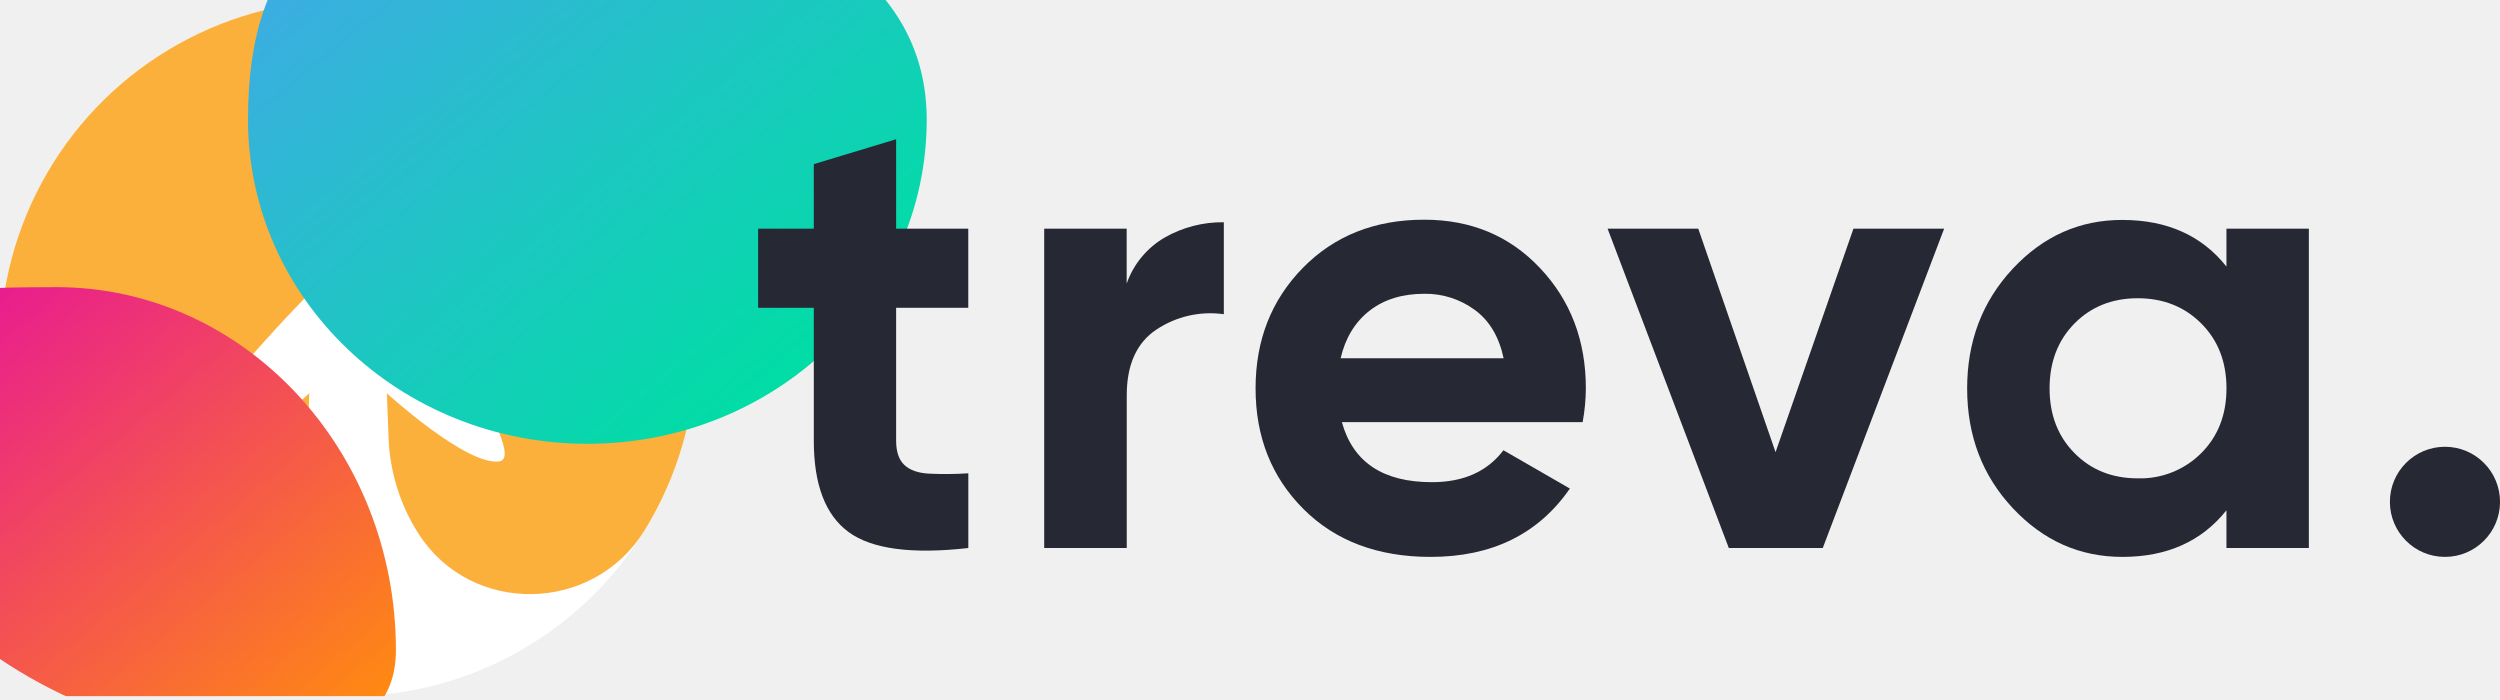
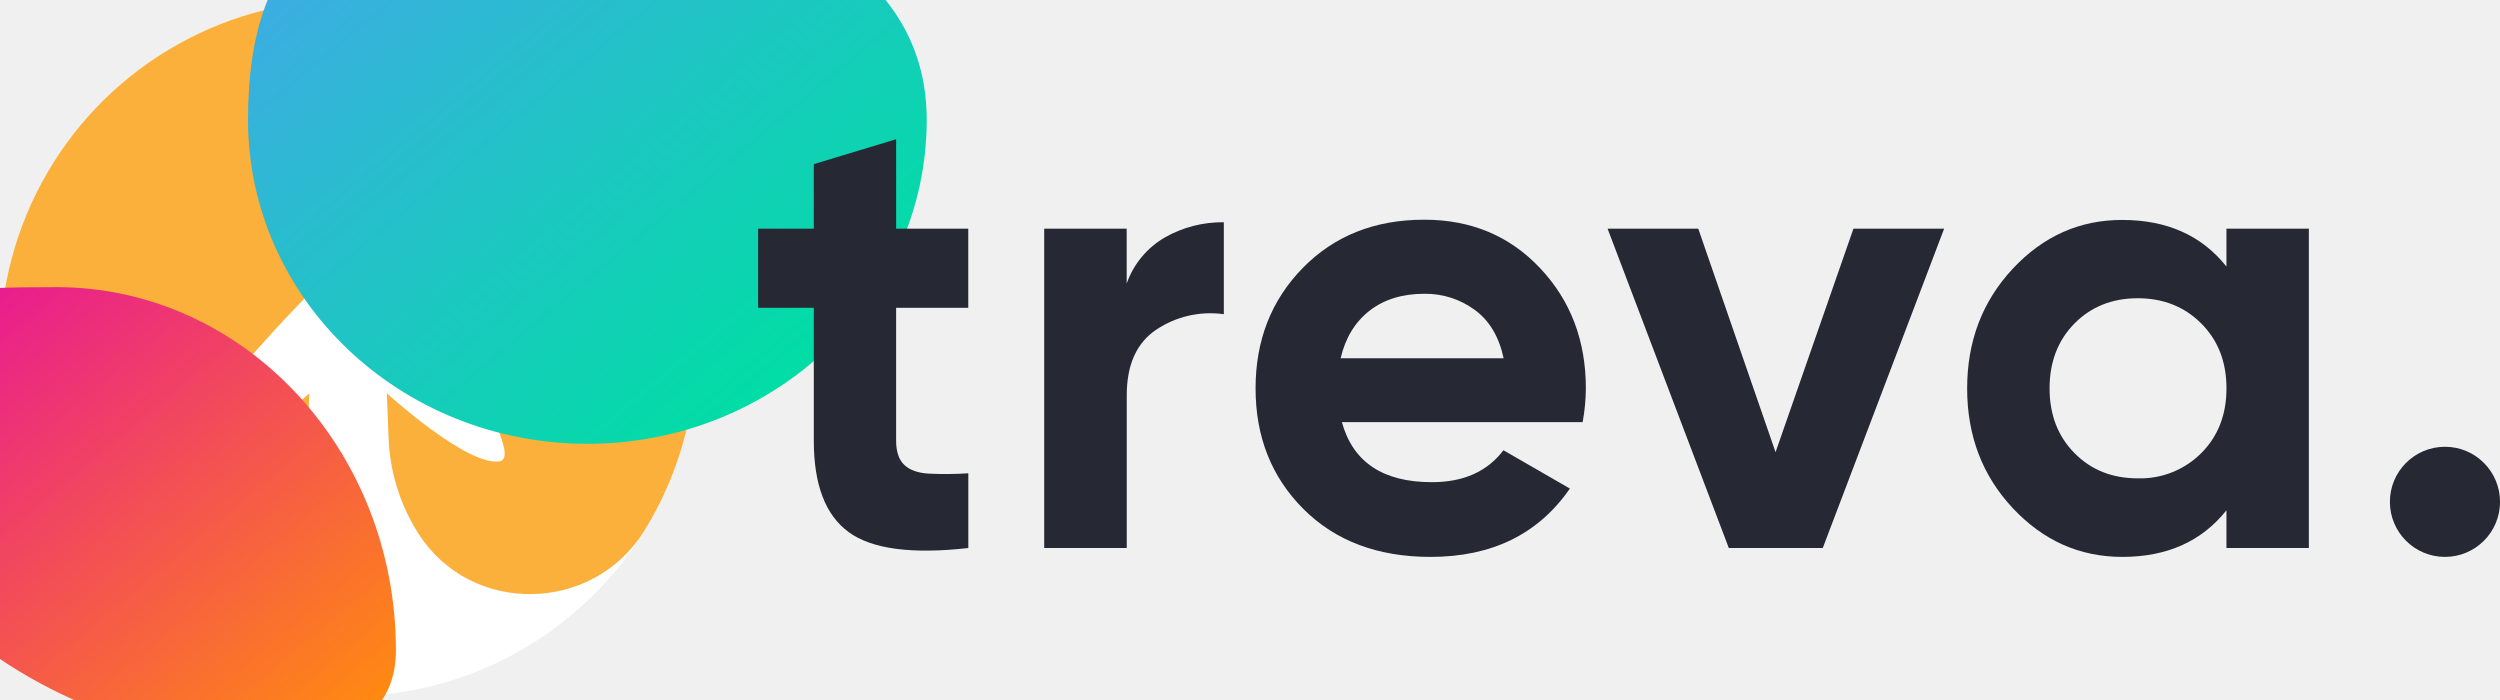
<svg xmlns="http://www.w3.org/2000/svg" width="100" height="28" viewBox="0 0 100 28" fill="none">
-   <g clip-path="url(#clip0_2810_157)">
+   <g clipPath="url(#clip0_2810_157)">
    <path d="M13.923 27.846C21.612 27.846 27.846 21.612 27.846 13.923C27.846 6.233 21.612 0 13.923 0C6.233 0 0 6.233 0 13.923C0 21.612 6.233 27.846 13.923 27.846Z" fill="white" />
    <path d="M1.984 21.085C4.081 24.565 9.126 24.65 11.22 21.163C11.883 20.058 12.256 18.803 12.303 17.515L12.37 15.733C12.37 15.733 9.189 18.636 7.877 18.457C7.435 18.398 7.772 17.576 7.932 17.168C8.54 15.637 12.237 11.877 12.237 11.877C12.237 11.877 12.53 6.534 13.053 5.069C13.323 4.316 13.636 3.967 13.923 3.829C14.21 3.968 14.523 4.313 14.793 5.069C15.315 6.534 15.609 11.87 15.609 11.87C15.609 11.87 19.305 15.63 19.914 17.168C20.074 17.576 20.411 18.398 19.968 18.457C18.657 18.636 15.475 15.733 15.475 15.733L15.542 17.515C15.592 18.875 16.005 20.198 16.738 21.345C18.84 24.634 23.72 24.547 25.774 21.229C27.113 19.066 27.83 16.575 27.846 14.03C27.902 6.473 21.814 0.181 14.257 -5.90806e-06C11.765 -0.06 9.303 0.55 7.127 1.766C4.951 2.982 3.142 4.76 1.888 6.915C0.634 9.069 -0.018 11.52 -0.001 14.013C0.015 16.505 0.701 18.948 1.984 21.085V21.085Z" fill="#FBB03B" />
    <path d="M37.069 4.787C37.069 11.947 30.992 17.752 23.494 17.752C15.997 17.752 9.92 11.947 9.92 4.787C9.92 -2.374 13.56 -4.873 21.058 -4.873C28.555 -4.873 37.069 -2.375 37.069 4.787Z" fill="url(#paint0_linear_2810_157)" />
    <path d="M15.837 26.019C15.837 34.044 -4.351 28.039 -4.351 20.014C-4.351 11.989 -5.235 11.486 2.262 11.486C9.76 11.486 15.837 17.992 15.837 26.019Z" fill="url(#paint1_linear_2810_157)" />
    <path d="M38.731 12.313H35.845V17.626C35.845 18.07 35.955 18.393 36.176 18.601C36.397 18.808 36.722 18.92 37.151 18.945C37.678 18.971 38.206 18.966 38.733 18.932V21.921C36.469 22.176 34.872 21.963 33.944 21.282C33.016 20.602 32.552 19.384 32.552 17.629V12.313H30.324V9.146H32.552V6.565L35.845 5.569V9.146H38.731V12.313Z" fill="#262933" />
    <path d="M45.067 11.343C45.338 10.568 45.877 9.915 46.586 9.502C47.306 9.09 48.124 8.879 48.953 8.89V12.568C48.01 12.435 47.051 12.654 46.258 13.182C45.466 13.709 45.07 14.586 45.07 15.813V21.919H41.768V9.146H45.067V11.343Z" fill="#262933" />
    <path d="M53.675 16.886C54.118 18.487 55.319 19.287 57.277 19.287C58.538 19.287 59.492 18.862 60.138 18.01L62.795 19.542C61.535 21.365 59.678 22.276 57.222 22.276C55.111 22.276 53.416 21.638 52.138 20.361C50.86 19.083 50.222 17.474 50.223 15.532C50.223 13.608 50.853 12.003 52.113 10.716C53.374 9.43 54.993 8.787 56.971 8.788C58.844 8.788 60.389 9.435 61.607 10.729C62.825 12.023 63.434 13.624 63.434 15.532C63.431 15.986 63.388 16.439 63.306 16.886H53.675ZM53.624 14.331H60.145C59.96 13.464 59.572 12.817 58.983 12.39C58.401 11.966 57.698 11.741 56.978 11.751C56.093 11.751 55.36 11.977 54.781 12.429C54.202 12.881 53.816 13.515 53.624 14.331V14.331Z" fill="#262933" />
    <path d="M74.138 9.146H77.766L72.911 21.919H69.152L64.303 9.146H67.93L71.022 18.087L74.138 9.146Z" fill="#262933" />
    <path d="M89.058 9.146H92.354V21.919H89.058V20.411C88.069 21.654 86.681 22.276 84.894 22.276C83.191 22.276 81.73 21.627 80.512 20.327C79.295 19.028 78.686 17.431 78.686 15.538C78.686 13.647 79.295 12.05 80.512 10.747C81.73 9.444 83.191 8.794 84.894 8.798C86.681 8.798 88.07 9.419 89.058 10.662V9.146ZM82.98 18.125C83.643 18.797 84.486 19.133 85.508 19.134C85.978 19.148 86.446 19.066 86.883 18.892C87.32 18.718 87.718 18.457 88.05 18.125C88.723 17.452 89.059 16.587 89.059 15.532C89.059 14.477 88.723 13.612 88.05 12.938C87.376 12.265 86.529 11.93 85.508 11.93C84.487 11.931 83.644 12.267 82.98 12.938C82.316 13.612 81.984 14.477 81.983 15.532C81.982 16.587 82.314 17.452 82.98 18.125Z" fill="#262933" />
    <path d="M97.798 22.276C99.015 22.276 100.001 21.29 100.001 20.074C100.001 18.857 99.015 17.871 97.798 17.871C96.582 17.871 95.596 18.857 95.596 20.074C95.596 21.29 96.582 22.276 97.798 22.276Z" fill="#262933" />
  </g>
  <defs>
    <linearGradient id="paint0_linear_2810_157" x1="31.479" y1="15.204" x2="15.391" y2="-4.054" gradientUnits="userSpaceOnUse">
      <stop stop-color="#01DDA5" />
      <stop offset="1" stop-color="#3CADE2" />
    </linearGradient>
    <linearGradient id="paint1_linear_2810_157" x1="13.007" y1="29.937" x2="-2.01" y2="11.96" gradientUnits="userSpaceOnUse">
      <stop stop-color="#FF8A11" />
      <stop offset="1" stop-color="#E81894" />
    </linearGradient>
    <clipPath id="clip0_2810_157">
      <rect width="100" height="27.846" fill="white" />
    </clipPath>
  </defs>
</svg>
